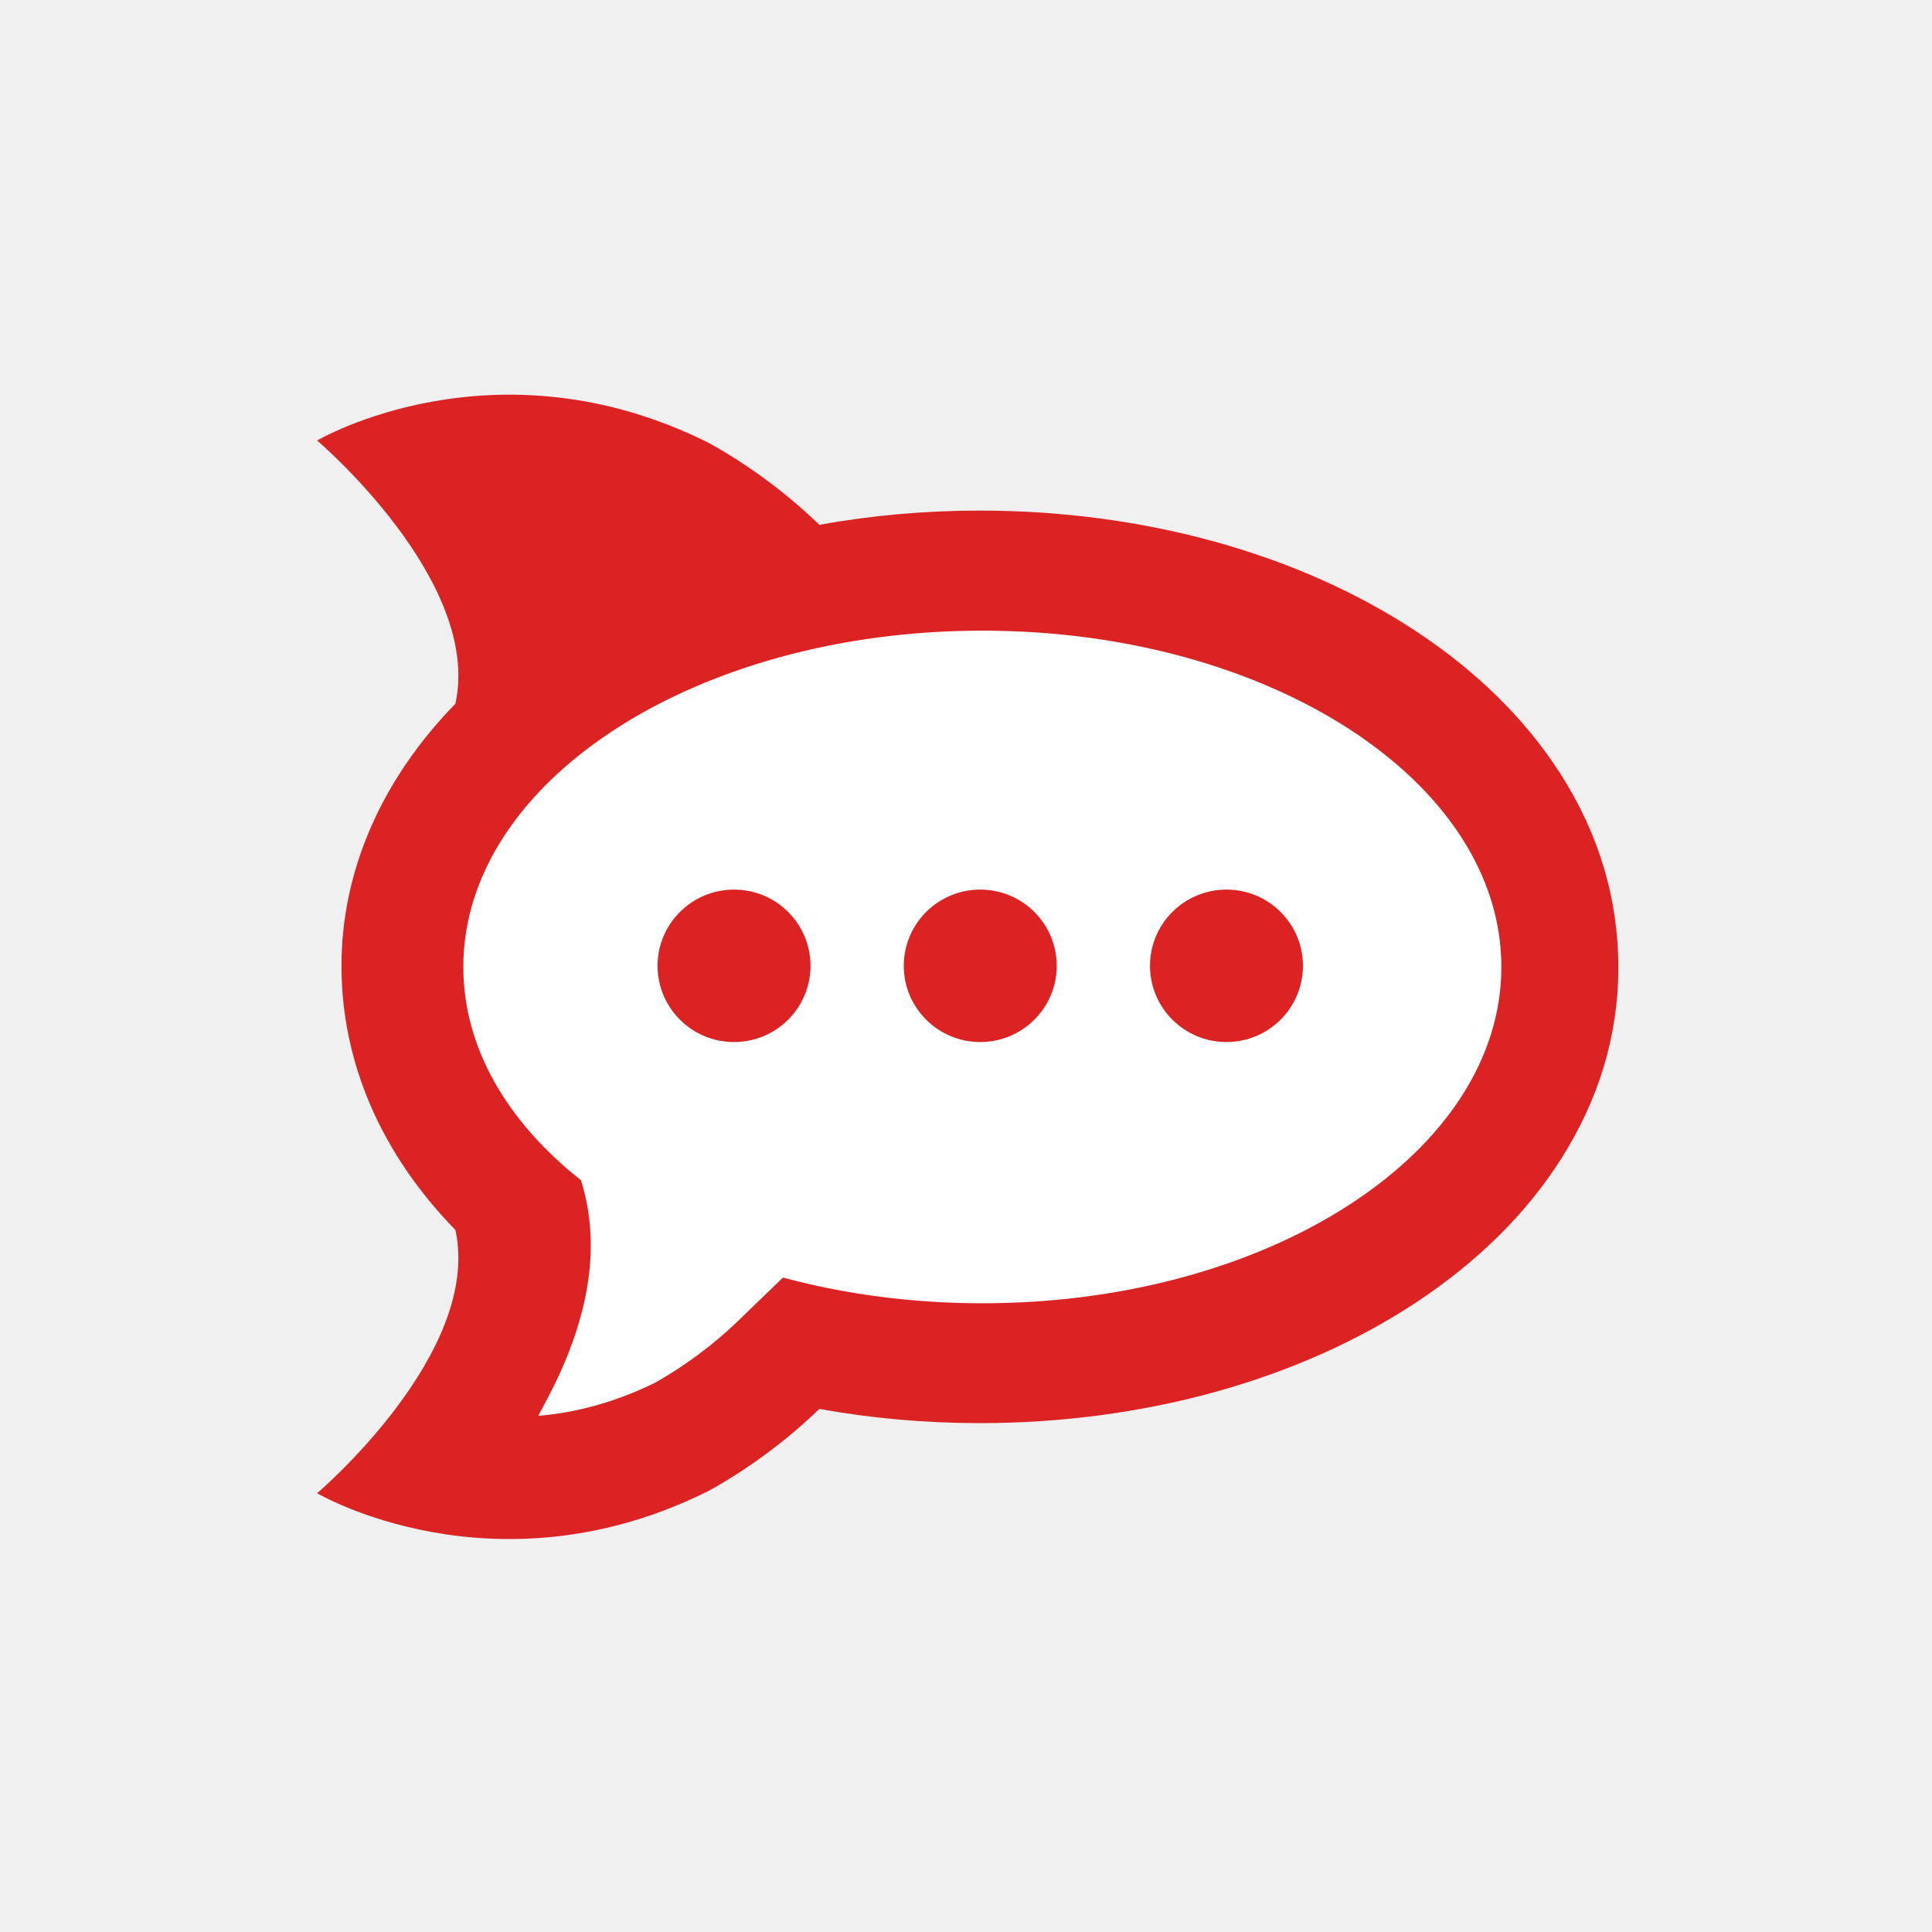
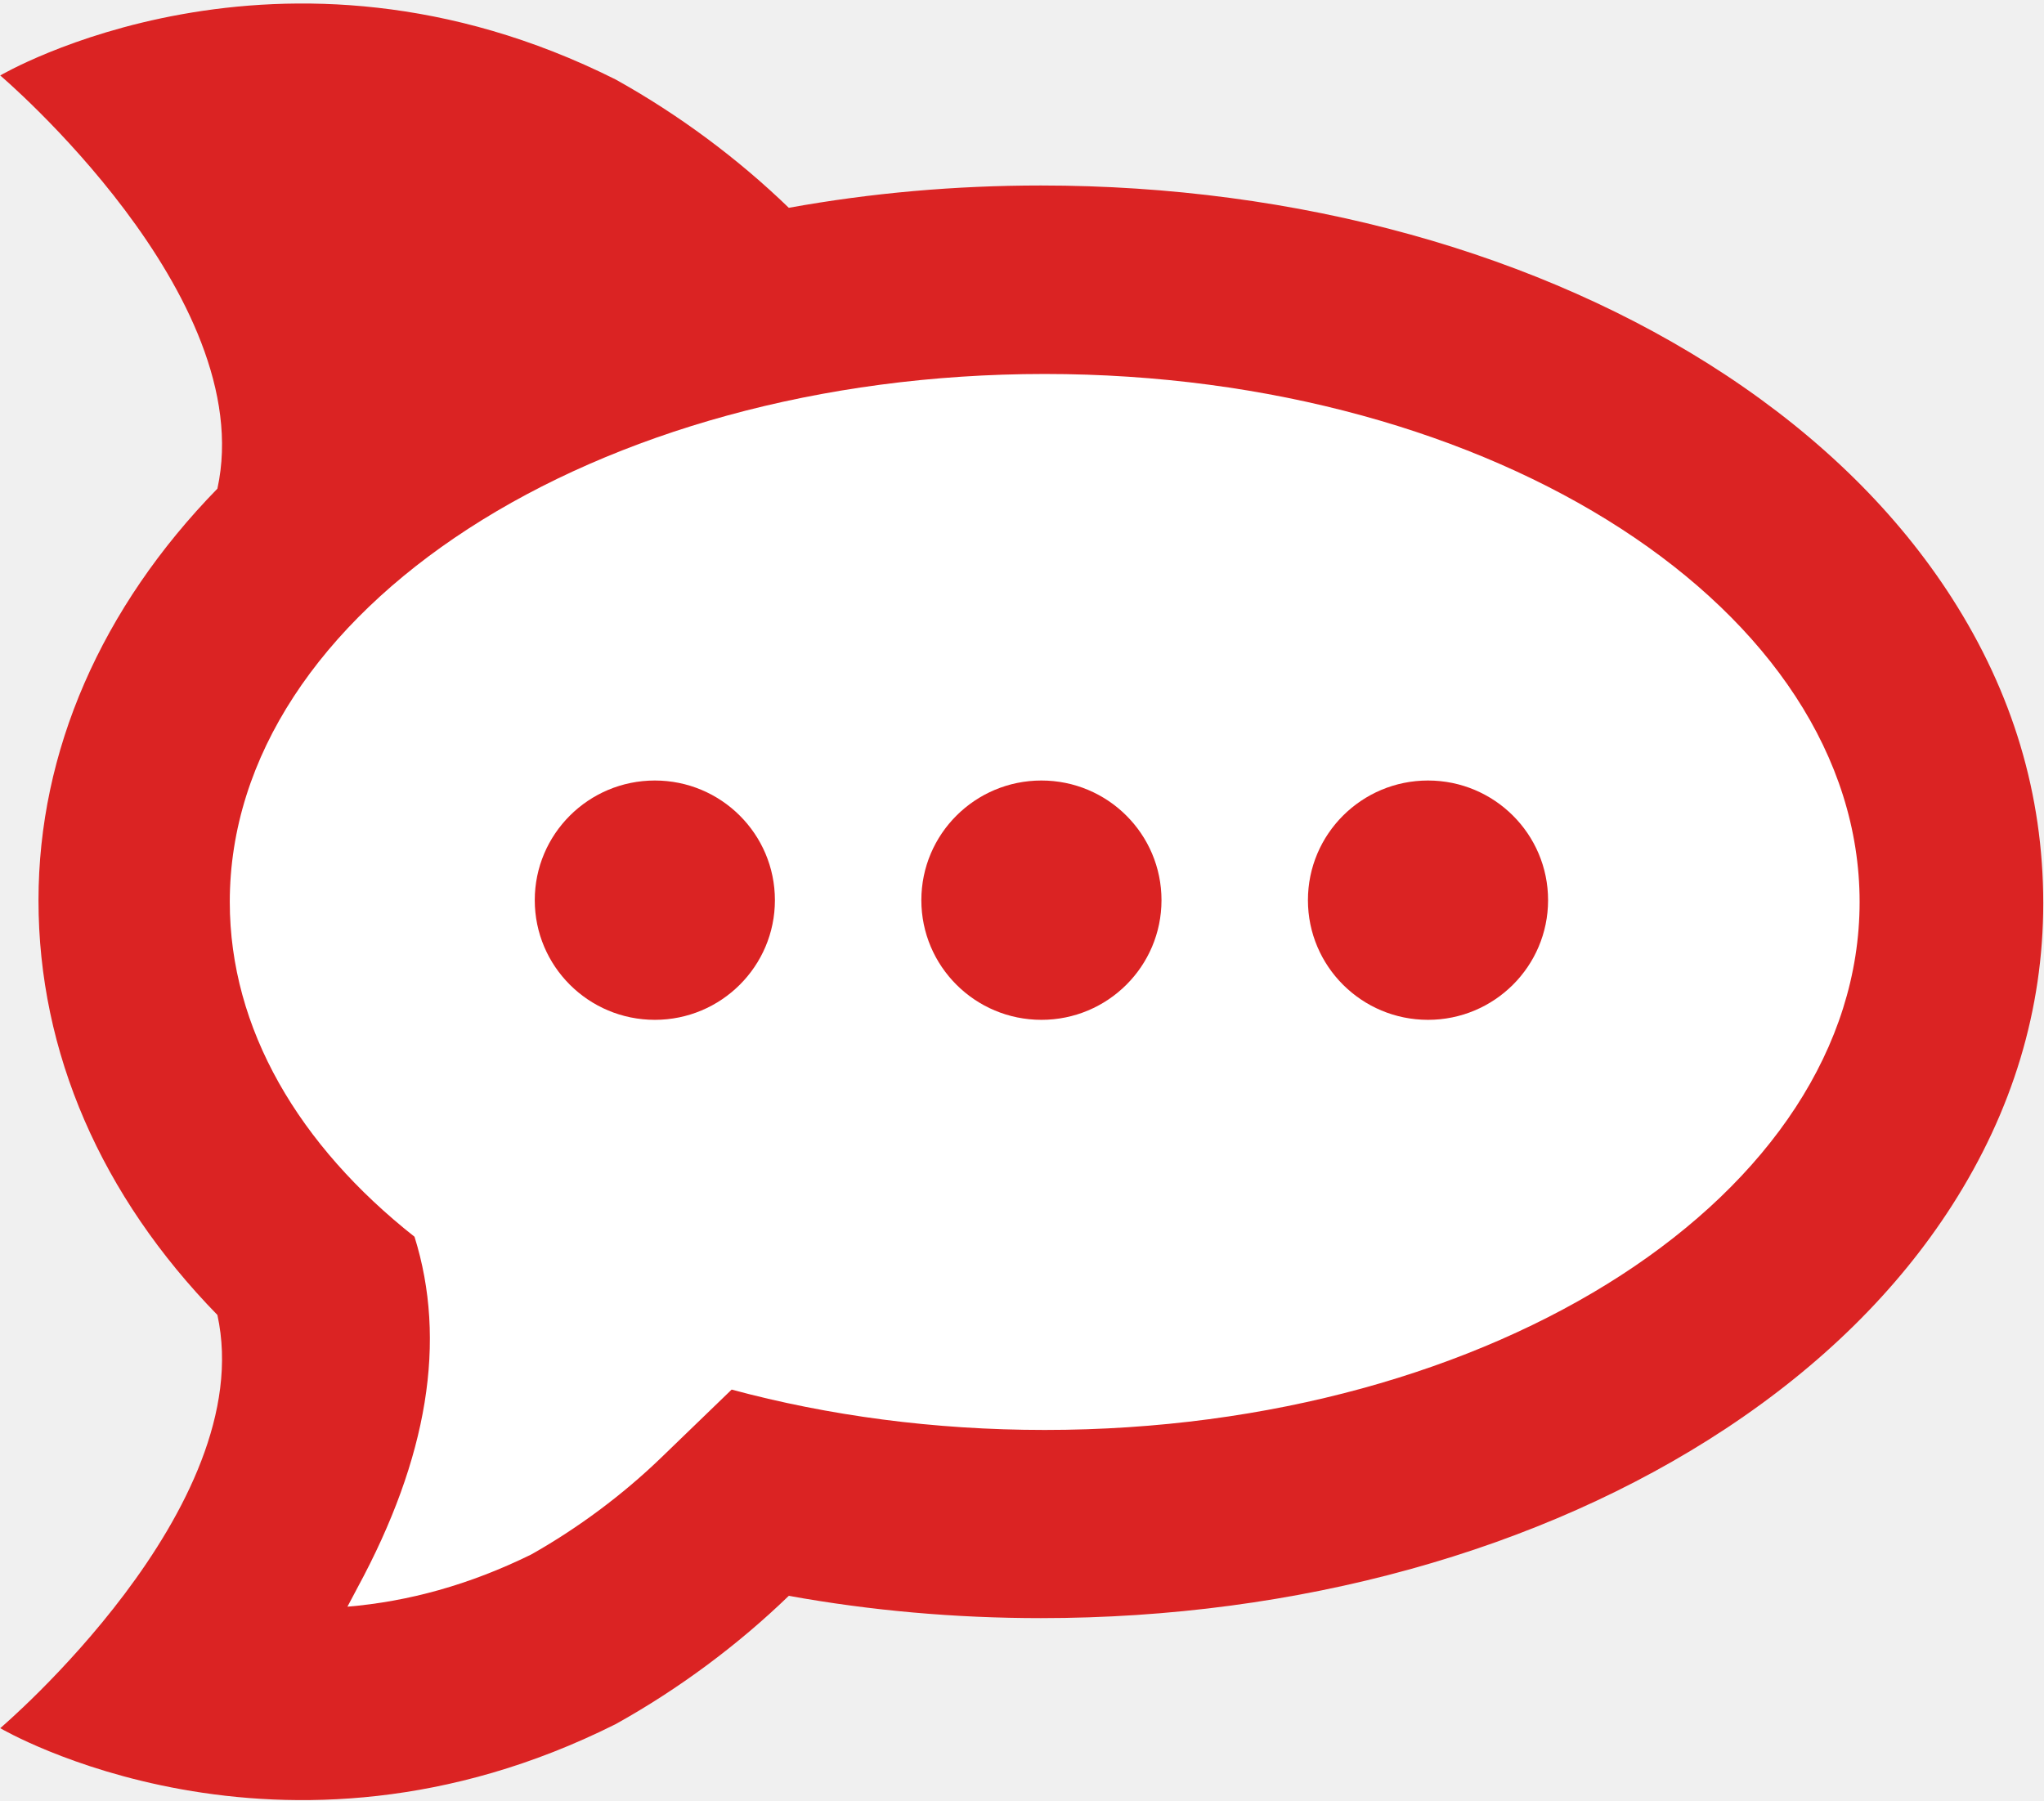
- <svg xmlns="http://www.w3.org/2000/svg" width="512px" height="512px" viewBox="0 0 512 512" version="1.1">
-   <defs />
-   <g id="Icon-" stroke="none" stroke-width="1" fill="none" fill-rule="evenodd">
-     <g id="Group" transform="translate(84, 104)">
-       <g id="icon" transform="translate(0.039251, 0.592328)">
-         <path d="M302.287,117.712 L302.292,117.719 C302.291,117.718 302.29,117.716 302.289,117.715 C302.289,117.714 302.288,117.713 302.287,117.712 Z M103.854,12.816 C114.479,18.718 124.523,26.186 133.101,34.487 C146.927,31.982 161.184,30.719 175.648,30.719 C218.945,30.719 259.995,42.079 291.228,62.7 C307.403,73.384 320.259,86.06 329.435,100.38 C339.655,116.337 344.835,133.496 344.835,151.882 C344.835,169.774 339.655,186.941 329.435,202.894 C320.259,217.221 307.403,229.894 291.228,240.578 C259.995,261.198 218.949,272.551 175.648,272.551 C161.184,272.551 146.931,271.288 133.101,268.787 C124.52,277.084 114.479,284.555 103.854,290.458 C47.08,318.895 0,291.126 0,291.126 C0,291.126 43.773,253.958 36.654,221.376 C17.069,201.3 6.457,177.086 6.457,151.395 C6.457,126.188 17.073,101.974 36.654,81.894 C43.771,49.321 0.014,12.16 3.60012553e-06,12.147 C0.014,12.139 47.089,-15.62 103.854,12.816 Z" id="rocket" fill="#DB2323" fill-rule="nonzero" />
-         <path d="M69.925,208.173 C50.441,192.794 38.746,173.113 38.746,151.662 C38.746,102.439 100.327,62.536 176.292,62.536 C252.257,62.536 313.839,102.439 313.839,151.662 C313.839,200.884 252.257,240.787 176.292,240.787 C157.57,240.787 139.721,238.364 123.453,233.974 L111.559,245.463 C105.097,251.706 97.522,257.355 89.626,261.807 C79.161,266.955 68.827,269.764 58.602,270.621 C59.179,269.57 59.71,268.506 60.28,267.454 C72.198,245.466 75.413,225.706 69.925,208.173 Z" id="bubble" fill="#FFFFFF" />
-         <path d="M110.489,171.559 C99.296,171.559 90.222,162.515 90.222,151.359 C90.222,140.203 99.296,131.16 110.489,131.16 C121.682,131.16 130.756,140.203 130.756,151.359 C130.756,162.515 121.682,171.559 110.489,171.559 Z M175.739,171.559 C164.545,171.559 155.472,162.515 155.472,151.359 C155.472,140.203 164.545,131.16 175.739,131.16 C186.932,131.16 196.006,140.203 196.006,151.359 C196.006,162.515 186.932,171.559 175.739,171.559 Z M240.988,171.559 C229.795,171.559 220.721,162.515 220.721,151.359 C220.721,140.203 229.795,131.16 240.988,131.16 C252.182,131.16 261.255,140.203 261.255,151.359 C261.255,162.515 252.182,171.559 240.988,171.559 Z" id="circles" fill="#DB2323" fill-rule="nonzero" />
-       </g>
-     </g>
+ <svg xmlns="http://www.w3.org/2000/svg" viewBox="0 0 345 304">
+   <g fill-rule="nonzero" fill="none">
+     <path d="M302.326 118.304l.005.007-.002-.003-.003-.004zM103.893 13.408c10.625 5.903 20.67 13.37 29.247 21.67 13.827-2.504 28.084-3.767 42.547-3.767 43.298 0 84.348 11.36 115.58 31.981 16.175 10.684 29.031 23.36 38.207 37.68 10.22 15.957 15.4 33.116 15.4 51.503 0 17.892-5.18 35.058-15.4 51.011-9.176 14.327-22.032 27-38.206 37.684-31.233 20.62-72.28 31.974-115.58 31.974-14.464 0-28.718-1.263-42.548-3.765-8.581 8.297-18.622 15.769-29.247 21.67-56.773 28.438-103.854.67-103.854.67s43.773-37.168 36.655-69.75c-19.586-20.077-30.197-44.291-30.197-69.982 0-25.207 10.615-49.42 30.197-69.5C43.811 49.913.054 12.752.039 12.74c.014-.009 47.09-27.768 103.854.668z" fill="#DB2323" />
+     <path d="M69.964 208.766c-19.484-15.38-31.18-35.061-31.18-56.512 0-49.223 61.582-89.126 137.547-89.126s137.547 39.903 137.547 89.126c0 49.223-61.582 89.126-137.547 89.126-18.722 0-36.57-2.424-52.839-6.814l-11.894 11.49c-6.462 6.242-14.037 11.892-21.932 16.343-10.466 5.148-20.8 7.957-31.024 8.814.576-1.05 1.107-2.114 1.678-3.166 11.917-21.989 15.132-41.75 9.644-59.281z" fill="#FFF" />
+     <path d="M110.528 172.151c-11.193 0-20.267-9.043-20.267-20.2 0-11.155 9.074-20.199 20.267-20.199s20.267 9.044 20.267 20.2c0 11.156-9.074 20.2-20.267 20.2v-.001zm65.25 0c-11.193 0-20.267-9.043-20.267-20.2 0-11.155 9.074-20.199 20.267-20.199s20.267 9.044 20.267 20.2c0 11.156-9.074 20.2-20.267 20.2v-.001zm65.25 0c-11.194 0-20.267-9.043-20.267-20.2 0-11.155 9.073-20.199 20.267-20.199 11.193 0 20.267 9.044 20.267 20.2 0 11.156-9.074 20.2-20.267 20.2v-.001z" fill="#DB2323" />
  </g>
</svg>
